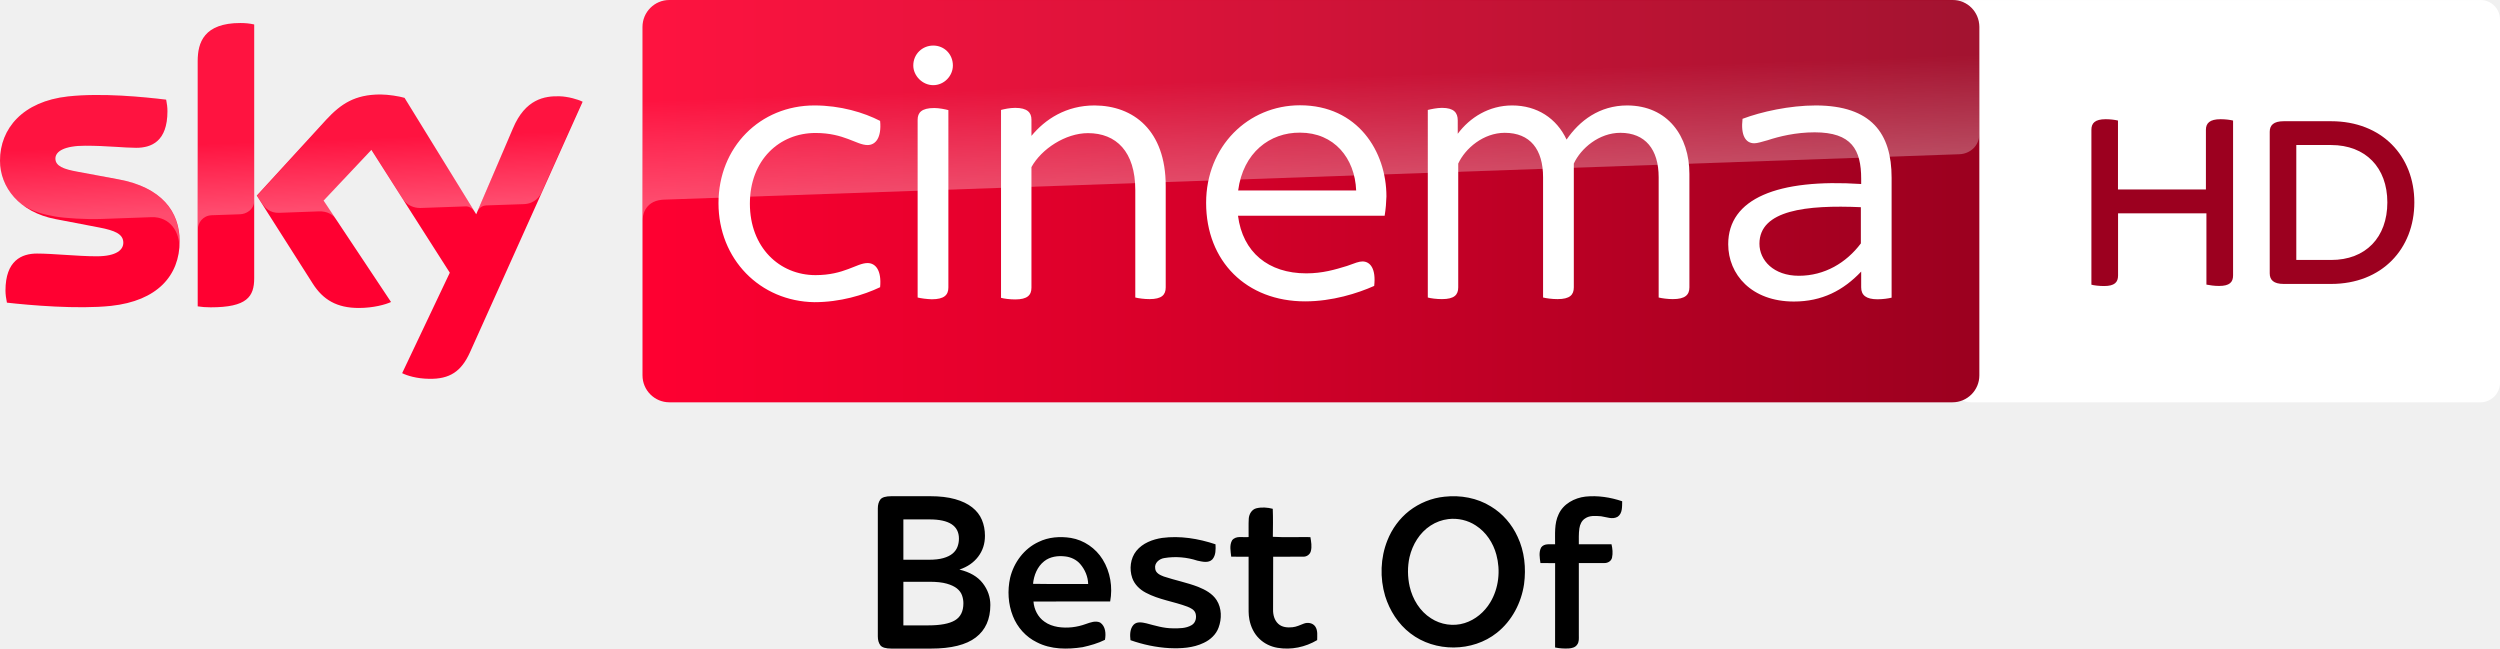
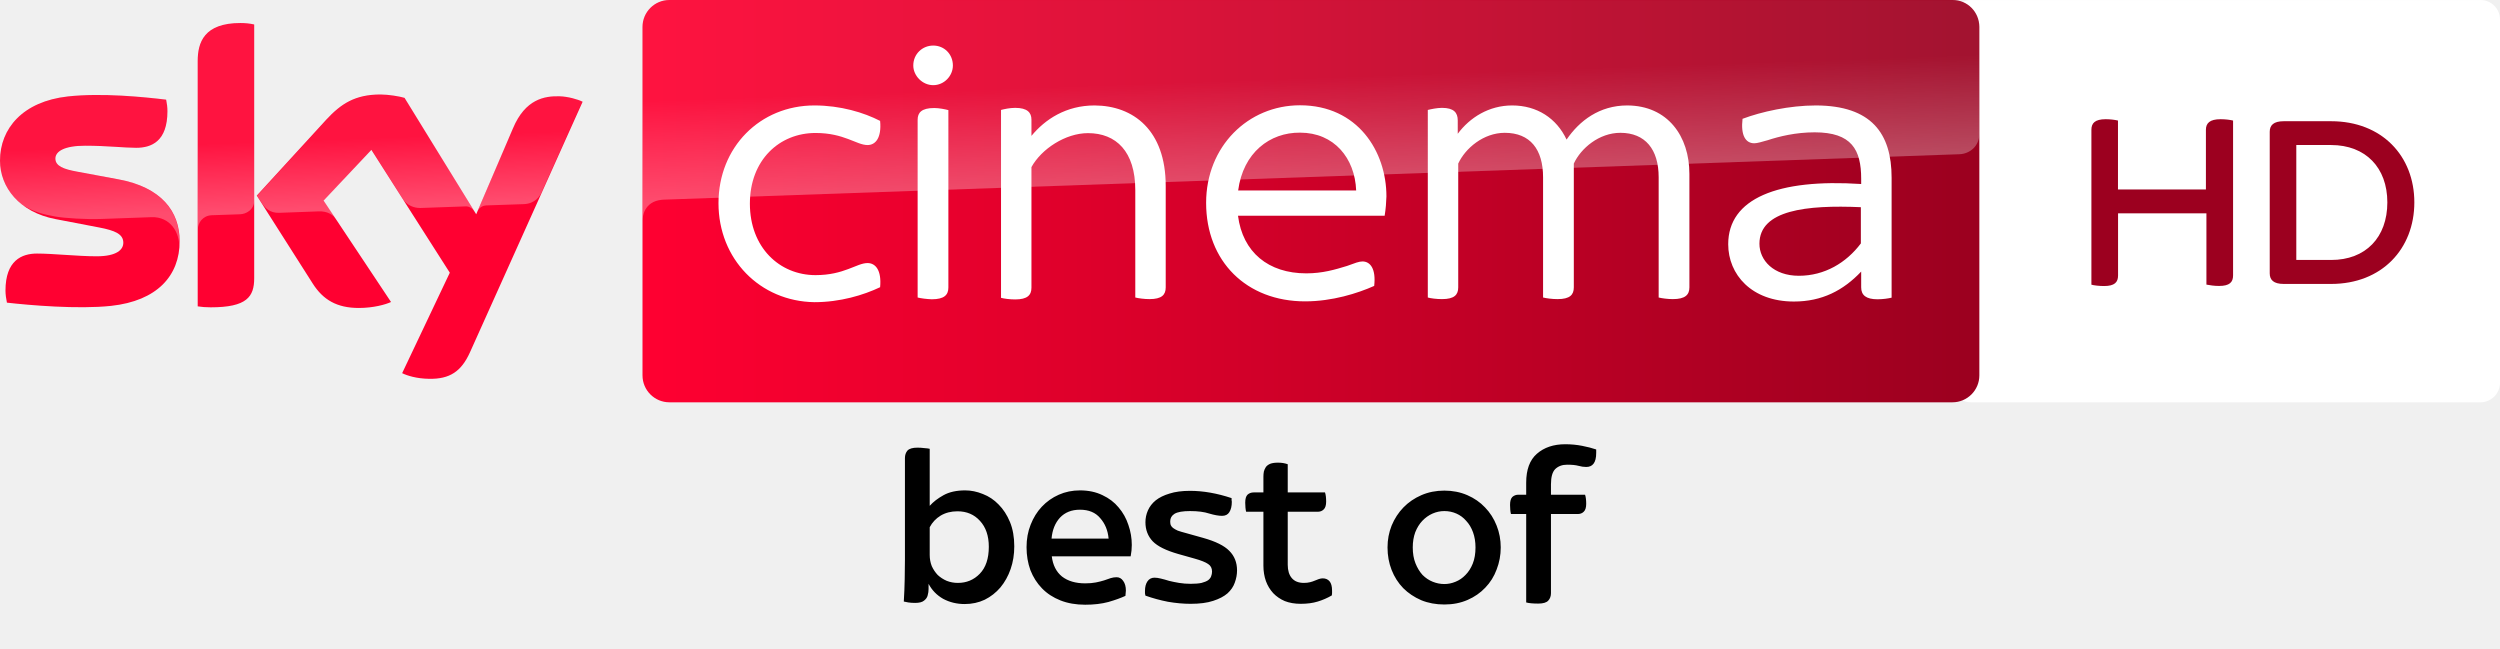
<svg xmlns="http://www.w3.org/2000/svg" viewBox="0 0 1011.8 262.5">
  <path d="M1003.9 0c4.377 0 7.905 3.563 7.905 7.905v147.01a7.94 7.94 0 0 1-7.905 7.905H797.65c-4.377 0-7.905-3.562-7.905-7.905V7.935c0-4.377 3.563-7.905 7.905-7.905h206.25" fill="#fff" />
  <path d="M903.77 48.789v62.666c0 2.748-1.391 4.275-5.666 4.275-1.934 0-3.732-.271-5.123-.543V86.348h-35.76v25.141c0 2.748-1.391 4.275-5.666 4.275-2.07 0-4.139-.271-5.123-.543v-62.7c0-2.646 1.391-4.275 5.802-4.275 1.934 0 3.834.271 4.953.543v27.889h35.591V52.521c0-2.646 1.527-4.275 5.938-4.275 2.036 0 3.936.271 5.055.543m73.359 33.114c0 18.796-13.13 33.012-33.691 33.012h-19.17c-4.139 0-5.666-1.662-5.666-4.275V53.335c0-2.612 1.527-4.275 5.666-4.275h19.17c20.561 0 33.691 14.08 33.691 32.843m-10.925 0c0-14.08-8.821-23.207-22.766-23.207h-14.08v46.516h14.08c13.945.034 22.766-9.093 22.766-23.309" fill="#9c001f" />
-   <g transform="matrix(.65155 0 0 .65155 -9.837995 -107.4406)">
-     <path d="M126.7 314.7c0 21.5-14 37.1-42.6 40.2-20.6 2.2-50.5-.4-64.7-2-.5-2.3-.9-5.2-.9-7.5 0-18.7 10.1-23 19.6-23 9.9 0 25.5 1.7 37 1.7 12.8 0 16.6-4.3 16.6-8.4 0-5.4-5.1-7.6-15-9.5L49.6 301c-22.5-4.3-34.5-19.8-34.5-36.3 0-20 14.2-36.8 42.2-39.9 21.1-2.3 46.9.3 61 2 .5 2.4.8 4.7.8 7.2 0 18.7-9.9 22.7-19.4 22.7-7.3 0-18.6-1.3-31.6-1.3-13.2 0-18.6 3.6-18.6 8 0 4.7 5.2 6.6 13.4 8.1l25.8 4.8c26.6 4.9 38 19.9 38 38.4m46.3 23c0 11.5-4.5 18.1-27 18.1-3 0-5.6-.2-8.1-.6V202.9c0-11.6 3.9-23.7 26.6-23.7 2.9 0 5.8.3 8.5.9zm91.9 59c3 1.5 9 3.4 16.6 3.5 13.1.3 20.2-4.7 25.5-16.4l70-155.7c-2.9-1.5-9.3-3.3-14.5-3.4-9-.2-21.1 1.6-28.8 20L310.9 298l-44.5-72.3c-2.9-.9-9.9-2.1-15-2.1-15.8 0-24.5 5.8-33.6 15.6l-43.2 47.2 34.8 54.7c6.4 10 14.9 15.1 28.6 15.1 9 0 16.5-2.1 20-3.7l-41.9-63 29.7-31.5 48.7 76.3z" fill="#ff0031" />
-     <linearGradient id="A" x1="414.37" x2="1244.631" y1="289.839" y2="289.839" gradientUnits="userSpaceOnUse">
-       <stop stop-color="#ff0031" offset="0" />
-       <stop stop-color="#9b001f" offset="1" />
-     </linearGradient>
-     <path d="M1228 164.9H430.9c-9.2 0-16.7 7.5-16.7 16.7v216.5c0 9.2 7.5 16.7 16.7 16.7h797c9.2 0 16.7-7.5 16.7-16.7V181.5c-.1-9.2-7.4-16.6-16.6-16.6" fill="url(#A)" />
-     <linearGradient id="B" x1="197.483" x2="194.588" y1="295.135" y2="212.243" gradientUnits="userSpaceOnUse">
-       <stop stop-color="#fff" offset="0" />
-       <stop stop-color="#fff" stop-opacity=".25" offset=".515" />
-     </linearGradient>
-     <path d="M138 202.9v104.5c0-4.2 3.2-8.6 8.6-8.8l17.6-.6c3.5-.1 8.8-2.5 8.9-8.9v-109c-2.7-.6-5.6-.9-8.5-.9-22.7.1-26.6 12.1-26.6 23.7m80 36.4l-43.2 47.2 3.5 5.4c1.5 2 4.4 5.4 10.2 5.2l24.6-.9c5.4-.2 8.8 2.1 10.9 4.9l-7.7-11.6L246 258l19.9 31.3c3.6 4.7 9 4.8 10.2 4.8 1 0 27.2-.9 28.3-1 1.8-.1 3.9.9 5.5 3.2l-43.3-70.4c-2.9-.9-9.9-2.1-15-2.1-15.8-.1-24.5 5.6-33.6 15.5M57.3 224.8c-28 3.1-42.2 19.8-42.2 39.9 0 10.3 4.7 20.2 13.7 27.3 6.8 4.5 13.8 6.2 20.7 7.4 5.7 1 19 1.9 28.9 1.5l30.8-1.1c11.6-.4 17.8 9.5 17.2 19.4v-.5c.1-1.3.2-2.6.2-3.9 0-18.5-11.4-33.6-37.9-38.5l-25.8-4.8c-8.3-1.4-13.4-3.4-13.4-8.1 0-4.4 5.5-8.1 18.6-8.1 13 0 24.3 1.3 31.6 1.3 9.5 0 19.4-4 19.4-22.7 0-2.5-.3-4.8-.8-7.2-10.1-1.2-26.3-2.9-42.4-2.9-6.3.1-12.6.4-18.6 1m276.2 19.9l-22.1 52.1c0-.1 1.4-4.1 5.7-4.3l23.4-.8c7.1-.3 9.9-5.1 10.7-6.7l25.6-57.1c-2.9-1.5-9.3-3.3-14.5-3.4h-1.1c-8.9.1-20.3 2.5-27.7 20.2" fill="url(#B)" opacity=".3" enable-background="new" />
-     <linearGradient id="C" x1="830.555" x2="826.25" y1="276.73" y2="153.473" gradientUnits="userSpaceOnUse">
-       <stop stop-color="#fff" offset="0" />
-       <stop stop-color="#fff" stop-opacity=".25" offset=".515" />
-     </linearGradient>
-     <path d="M430.9 164.9c-9.2 0-16.7 7.5-16.7 16.7v120.2c0-1.8.7-11.7 12-12.8 0 0 .6-.1 1.6-.1l804.4-28.2c6.3-.2 12.4-4.9 12.4-12.7v-66.3c0-9.2-7.5-16.7-16.7-16.7z" fill="url(#C)" opacity=".3" enable-background="new" />
-     <g fill="#fff">
-       <path d="M1190.1 275.3v74.5c-2 .5-5.4 1-8.8 1-7 0-10.1-2.5-10.1-7.4v-9.8c-11.1 11.7-24.3 18.6-41.8 18.6-26.3 0-40.8-16.8-40.8-35.6 0-28.4 30.7-40.8 82.6-37.4V276c0-18.1-5.9-28.9-28.9-28.9-11.9 0-22.2 2.6-29.2 4.9-3.6 1-6.4 1.9-8.3 1.9-5.4 0-8.5-4.9-7.3-15.2 11.7-4.4 29.2-8.3 45.6-8.3 34.3.1 47 17.2 47 44.9m-19.1 40.8v-22.5c-33.8-1.5-63 1.8-63 22.7 0 10.3 8.8 19.9 24.5 19.9 16 0 29.5-8.1 38.5-20.1m-709.6-25c0-34.8 25.8-60.7 59.6-60.7 16.2 0 30.7 4.4 40.8 9.6 1 10.6-2.9 15-7.8 15-6.9 0-14.5-7.5-32.3-7.5-22.5 0-40.8 16.8-40.8 43.9s18.3 44.4 40.8 44.4c17.8 0 25.5-7.5 32.3-7.5 4.9 0 8.8 4.4 7.8 15-10.3 4.9-24.8 9.3-40.8 9.3-33.8-.5-59.6-26.7-59.6-61.5m413.8 7.8h-91.1c2.9 22.7 18.9 35.8 42.4 35.8 10.1 0 17.8-2.3 25.3-4.6 4.9-1.8 7.5-2.8 9.6-2.8 4.9 0 8.5 4.6 7.3 15.2-10.3 4.6-26.1 9.6-42.9 9.6-36.4 0-61.5-24.8-61.5-61.2 0-35.1 26.1-60.6 58.3-60.6 35.9 0 53.7 28.7 53.7 56.6-.1 3.7-.4 7.6-1.1 12m-91-15.7h73.3c-.8-20.1-13.7-35.9-34.8-35.9-18.8-.2-35.4 12.4-38.5 35.9m-201.8-77.6c0-7.2 5.7-12.4 12.4-12.4 6.9 0 12.2 5.4 12.2 12.4 0 6.4-5.4 12.2-12.2 12.2s-12.4-5.9-12.4-12.2m2.7 144.1V239.3c0-4.4 2.4-7.3 10.3-7.3 3.1 0 6.9.8 8.8 1.3v110.2c0 4.6-2.6 7.3-10.3 7.3-3.2-.1-6.9-.6-8.8-1.1" />
-       <path d="M1064.5 272.9v70.5c0 4.6-2.6 7.3-10.3 7.3-3.1 0-6.9-.5-8.8-1V275c0-17.3-8.3-27.6-23.8-27.6-13.2 0-24.5 9.6-28.9 19.1v76.9c0 4.6-2.4 7.3-10.1 7.3-3.4 0-7-.5-9-1V275c0-17.3-8-27.6-23.8-27.6-13.2 0-24.5 9.6-28.9 19.1v76.9c0 4.6-2.4 7.3-10.1 7.3-3.4 0-7.2-.5-8.8-1V233.2c2-.5 5.7-1.3 8.8-1.3 7.3 0 9.8 2.9 9.8 7.8v8.3c7.5-10.1 19.4-17.6 33.8-17.6 15.5 0 27.6 8 33.8 21.2 8-11.7 20.4-21.2 37.7-21.2 25.2.1 38.6 19.2 38.6 42.5m-325.3 7.5v63c0 4.6-2.4 7.3-10.1 7.3-3.1 0-6.9-.5-8.8-1V283c0-24-11.9-35.4-29.4-35.4-13.9 0-28.9 9.8-35.1 21.1v74.9c0 4.6-2.5 7.3-10.1 7.3-3.4 0-7-.5-8.8-1V233.2c1.8-.5 5.4-1.3 8.8-1.3 7.5 0 10.1 2.9 10.1 7.3v10.1c8.5-10.3 21.5-18.9 39.2-18.9 24.1.1 44.2 15.4 44.2 50" />
+   <g transform="translate(26.208 .743)">
+     <g transform="matrix(.65155 0 0 .65155 -36.04599 -108.1837)">
+       <path d="M126.7 314.7c0 21.5-14 37.1-42.6 40.2-20.6 2.2-50.5-.4-64.7-2-.5-2.3-.9-5.2-.9-7.5 0-18.7 10.1-23 19.6-23 9.9 0 25.5 1.7 37 1.7 12.8 0 16.6-4.3 16.6-8.4 0-5.4-5.1-7.6-15-9.5L49.6 301c-22.5-4.3-34.5-19.8-34.5-36.3 0-20 14.2-36.8 42.2-39.9 21.1-2.3 46.9.3 61 2 .5 2.4.8 4.7.8 7.2 0 18.7-9.9 22.7-19.4 22.7-7.3 0-18.6-1.3-31.6-1.3-13.2 0-18.6 3.6-18.6 8 0 4.7 5.2 6.6 13.4 8.1l25.8 4.8c26.6 4.9 38 19.9 38 38.4m46.3 23c0 11.5-4.5 18.1-27 18.1-3 0-5.6-.2-8.1-.6V202.9c0-11.6 3.9-23.7 26.6-23.7 2.9 0 5.8.3 8.5.9zm91.9 59c3 1.5 9 3.4 16.6 3.5 13.1.3 20.2-4.7 25.5-16.4l70-155.7c-2.9-1.5-9.3-3.3-14.5-3.4-9-.2-21.1 1.6-28.8 20L310.9 298l-44.5-72.3c-2.9-.9-9.9-2.1-15-2.1-15.8 0-24.5 5.8-33.6 15.6l-43.2 47.2 34.8 54.7c6.4 10 14.9 15.1 28.6 15.1 9 0 16.5-2.1 20-3.7l-41.9-63 29.7-31.5 48.7 76.3z" fill="#ff0031" />
+       <linearGradient id="A" x1="414.37" x2="1244.631" y1="289.839" y2="289.839" gradientUnits="userSpaceOnUse">
+         <stop stop-color="#ff0031" offset="0" />
+         <stop stop-color="#9b001f" offset="1" />
+       </linearGradient>
+       <path d="M1228 164.9H430.9c-9.2 0-16.7 7.5-16.7 16.7v216.5c0 9.2 7.5 16.7 16.7 16.7h797c9.2 0 16.7-7.5 16.7-16.7V181.5c-.1-9.2-7.4-16.6-16.6-16.6" fill="url(#A)" />
+       <linearGradient id="B" x1="197.483" x2="194.588" y1="295.135" y2="212.243" gradientUnits="userSpaceOnUse">
+         <stop stop-color="#fff" offset="0" />
+         <stop stop-color="#fff" stop-opacity=".25" offset=".515" />
+       </linearGradient>
+       <path d="M138 202.9v104.5c0-4.2 3.2-8.6 8.6-8.8l17.6-.6c3.5-.1 8.8-2.5 8.9-8.9v-109c-2.7-.6-5.6-.9-8.5-.9-22.7.1-26.6 12.1-26.6 23.7m80 36.4l-43.2 47.2 3.5 5.4c1.5 2 4.4 5.4 10.2 5.2l24.6-.9c5.4-.2 8.8 2.1 10.9 4.9l-7.7-11.6L246 258l19.9 31.3c3.6 4.7 9 4.8 10.2 4.8 1 0 27.2-.9 28.3-1 1.8-.1 3.9.9 5.5 3.2l-43.3-70.4c-2.9-.9-9.9-2.1-15-2.1-15.8-.1-24.5 5.6-33.6 15.5M57.3 224.8c-28 3.1-42.2 19.8-42.2 39.9 0 10.3 4.7 20.2 13.7 27.3 6.8 4.5 13.8 6.2 20.7 7.4 5.7 1 19 1.9 28.9 1.5l30.8-1.1c11.6-.4 17.8 9.5 17.2 19.4v-.5c.1-1.3.2-2.6.2-3.9 0-18.5-11.4-33.6-37.9-38.5l-25.8-4.8c-8.3-1.4-13.4-3.4-13.4-8.1 0-4.4 5.5-8.1 18.6-8.1 13 0 24.3 1.3 31.6 1.3 9.5 0 19.4-4 19.4-22.7 0-2.5-.3-4.8-.8-7.2-10.1-1.2-26.3-2.9-42.4-2.9-6.3.1-12.6.4-18.6 1m276.2 19.9l-22.1 52.1c0-.1 1.4-4.1 5.7-4.3l23.4-.8c7.1-.3 9.9-5.1 10.7-6.7l25.6-57.1c-2.9-1.5-9.3-3.3-14.5-3.4h-1.1c-8.9.1-20.3 2.5-27.7 20.2" fill="url(#B)" opacity=".3" enable-background="new" />
+       <linearGradient id="C" x1="830.555" x2="826.25" y1="276.73" y2="153.473" gradientUnits="userSpaceOnUse">
+         <stop stop-color="#fff" offset="0" />
+         <stop stop-color="#fff" stop-opacity=".25" offset=".515" />
+       </linearGradient>
+       <path d="M430.9 164.9c-9.2 0-16.7 7.5-16.7 16.7v120.2c0-1.8.7-11.7 12-12.8 0 0 .6-.1 1.6-.1l804.4-28.2c6.3-.2 12.4-4.9 12.4-12.7v-66.3c0-9.2-7.5-16.7-16.7-16.7z" fill="url(#C)" opacity=".3" enable-background="new" />
+       <g fill="#fff">
+         <path d="M1190.1 275.3v74.5c-2 .5-5.4 1-8.8 1-7 0-10.1-2.5-10.1-7.4v-9.8c-11.1 11.7-24.3 18.6-41.8 18.6-26.3 0-40.8-16.8-40.8-35.6 0-28.4 30.7-40.8 82.6-37.4V276c0-18.1-5.9-28.9-28.9-28.9-11.9 0-22.2 2.6-29.2 4.9-3.6 1-6.4 1.9-8.3 1.9-5.4 0-8.5-4.9-7.3-15.2 11.7-4.4 29.2-8.3 45.6-8.3 34.3.1 47 17.2 47 44.9m-19.1 40.8v-22.5c-33.8-1.5-63 1.8-63 22.7 0 10.3 8.8 19.9 24.5 19.9 16 0 29.5-8.1 38.5-20.1m-709.6-25c0-34.8 25.8-60.7 59.6-60.7 16.2 0 30.7 4.4 40.8 9.6 1 10.6-2.9 15-7.8 15-6.9 0-14.5-7.5-32.3-7.5-22.5 0-40.8 16.8-40.8 43.9s18.3 44.4 40.8 44.4c17.8 0 25.5-7.5 32.3-7.5 4.9 0 8.8 4.4 7.8 15-10.3 4.9-24.8 9.3-40.8 9.3-33.8-.5-59.6-26.7-59.6-61.5m413.8 7.8h-91.1c2.9 22.7 18.9 35.8 42.4 35.8 10.1 0 17.8-2.3 25.3-4.6 4.9-1.8 7.5-2.8 9.6-2.8 4.9 0 8.5 4.6 7.3 15.2-10.3 4.6-26.1 9.6-42.9 9.6-36.4 0-61.5-24.8-61.5-61.2 0-35.1 26.1-60.6 58.3-60.6 35.9 0 53.7 28.7 53.7 56.6-.1 3.7-.4 7.6-1.1 12m-91-15.7h73.3c-.8-20.1-13.7-35.9-34.8-35.9-18.8-.2-35.4 12.4-38.5 35.9m-201.8-77.6c0-7.2 5.7-12.4 12.4-12.4 6.9 0 12.2 5.4 12.2 12.4 0 6.4-5.4 12.2-12.2 12.2s-12.4-5.9-12.4-12.2m2.7 144.1V239.3c0-4.4 2.4-7.3 10.3-7.3 3.1 0 6.9.8 8.8 1.3v110.2c0 4.6-2.6 7.3-10.3 7.3-3.2-.1-6.9-.6-8.8-1.1" />
+         <path d="M1064.5 272.9v70.5c0 4.6-2.6 7.3-10.3 7.3-3.1 0-6.9-.5-8.8-1V275c0-17.3-8.3-27.6-23.8-27.6-13.2 0-24.5 9.6-28.9 19.1v76.9c0 4.6-2.4 7.3-10.1 7.3-3.4 0-7-.5-9-1V275c0-17.3-8-27.6-23.8-27.6-13.2 0-24.5 9.6-28.9 19.1v76.9c0 4.6-2.4 7.3-10.1 7.3-3.4 0-7.2-.5-8.8-1V233.2c2-.5 5.7-1.3 8.8-1.3 7.3 0 9.8 2.9 9.8 7.8v8.3c7.5-10.1 19.4-17.6 33.8-17.6 15.5 0 27.6 8 33.8 21.2 8-11.7 20.4-21.2 37.7-21.2 25.2.1 38.6 19.2 38.6 42.5m-325.3 7.5v63c0 4.6-2.4 7.3-10.1 7.3-3.1 0-6.9-.5-8.8-1V283c0-24-11.9-35.4-29.4-35.4-13.9 0-28.9 9.8-35.1 21.1v74.9c0 4.6-2.5 7.3-10.1 7.3-3.4 0-7-.5-8.8-1V233.2c1.8-.5 5.4-1.3 8.8-1.3 7.5 0 10.1 2.9 10.1 7.3v10.1c8.5-10.3 21.5-18.9 39.2-18.9 24.1.1 44.2 15.4 44.2 50" />
+       </g>
    </g>
+     <path d="M364.232 243.725q-4.784 0-8.74-2.116-3.864-2.208-5.888-6.072 0 .736 0 2.116 0 1.288-.368 2.576-.276 1.196-1.472 2.116-1.104.92-3.588.92-1.564 0-2.76-.184-1.104-.184-1.84-.368.276-4.416.368-9.108.092-4.692.092-7.82v-41.124q0-1.84 1.012-3.036 1.104-1.196 4.048-1.196 1.38 0 2.76.184 1.472.092 2.208.276v23.092q2.116-2.392 5.612-4.324 3.496-1.932 8.74-1.932 3.588 0 7.176 1.472 3.588 1.38 6.348 4.232 2.852 2.852 4.6 7.084 1.748 4.232 1.748 9.844 0 4.968-1.472 9.2-1.472 4.232-4.14 7.452-2.668 3.128-6.348 4.968-3.68 1.748-8.096 1.748zm-2.76-8.556q5.244 0 8.832-3.68 3.68-3.772 3.68-10.948 0-6.624-3.588-10.488-3.496-3.864-9.108-3.864-3.864 0-6.808 1.748-2.852 1.748-4.416 4.692v11.224q0 2.392.828 4.508.92 2.024 2.392 3.588 1.564 1.472 3.68 2.392 2.116.828 4.508.828zm51.52 8.832q-5.612 0-10.028-1.748-4.416-1.748-7.452-4.876-3.036-3.128-4.692-7.36-1.564-4.324-1.564-9.292 0-4.968 1.656-9.108 1.656-4.232 4.508-7.268 2.944-3.128 6.9-4.876 3.956-1.748 8.556-1.748 5.152 0 9.108 1.932 3.956 1.84 6.532 4.968 2.668 3.128 3.956 7.084 1.38 3.956 1.38 8.096 0 2.3-.46 4.6h-31.924q.644 5.336 4.14 8.188 3.588 2.76 9.384 2.76 2.484 0 4.324-.368 1.84-.368 3.312-.828 1.472-.552 2.668-.92 1.196-.368 2.392-.368 1.656 0 2.668 1.472 1.104 1.472 1.104 3.956 0 .46-.092 1.012 0 .552-.092 1.104-2.76 1.288-6.9 2.484-4.14 1.104-9.384 1.104zm9.476-26.772q-.46-4.968-3.404-8.28-2.852-3.404-8.188-3.404-5.06 0-8.096 3.22-2.944 3.22-3.404 8.464zm33.212 26.404q-4.416 0-9.2-.828-4.692-.92-9.108-2.484-.092-.46-.184-.92 0-.552 0-1.012 0-2.392 1.012-3.864 1.012-1.472 2.852-1.472 1.104 0 2.576.368 1.564.368 3.312.92 1.84.46 4.048.828 2.208.368 4.692.368 2.76 0 4.416-.368 1.748-.46 2.668-1.104.92-.736 1.196-1.564.368-.92.368-1.932 0-2.024-1.564-3.036-1.564-1.104-5.52-2.208l-6.532-1.84q-7.452-2.116-10.396-5.152-2.944-3.128-2.944-7.728 0-2.484 1.012-4.784 1.012-2.3 3.128-4.048 2.208-1.748 5.612-2.76 3.404-1.104 8.28-1.104 8.004 0 16.836 2.944 0 .46 0 .828.092.276.092.644 0 2.668-1.012 4.232-.92 1.472-2.944 1.472-2.024 0-5.152-.92-3.036-1.012-7.82-1.012-4.416 0-6.256 1.104-1.748 1.104-1.748 3.036 0 .828.184 1.472.276.644.92 1.196.736.552 1.932 1.104 1.288.46 3.404 1.012l6.9 1.932q7.544 2.116 10.58 5.244 3.128 3.128 3.128 7.912 0 2.484-.92 4.968-.828 2.392-2.944 4.324-2.116 1.84-5.796 3.036-3.588 1.196-9.108 1.196zm44.528 0q-3.588 0-6.44-1.104-2.76-1.196-4.692-3.22-1.932-2.116-2.944-4.876-1.012-2.852-1.012-6.256v-21.804h-6.992q-.184-.644-.276-1.656-.092-1.012-.092-2.024 0-2.3.92-3.22 1.012-.92 2.484-.92h3.956v-6.348q0-1.104.184-2.116.276-1.012.828-1.84.644-.828 1.748-1.288 1.196-.46 3.128-.46 2.208 0 3.956.644v11.408h15.088q.46 1.38.46 3.68 0 2.3-1.012 3.22-.92.92-2.392.92h-12.144v21.436q0 3.496 1.656 5.428 1.656 1.932 4.876 1.932 1.38 0 2.484-.276 1.104-.276 1.932-.644.92-.368 1.656-.644.828-.276 1.564-.276 1.748 0 2.76 1.196 1.012 1.196 1.012 3.772 0 .46 0 1.012 0 .46-.092.92-2.668 1.564-5.704 2.484-2.944.92-6.9.92zm58.144.276q-5.152 0-9.384-1.748-4.232-1.84-7.268-4.876-3.036-3.128-4.692-7.36-1.656-4.232-1.656-9.108 0-4.692 1.656-8.832 1.748-4.232 4.784-7.36 3.036-3.128 7.268-4.968 4.232-1.84 9.292-1.84 5.06 0 9.292 1.84 4.232 1.84 7.176 4.968 3.036 3.128 4.692 7.36 1.656 4.14 1.656 8.832 0 4.692-1.656 8.924-1.564 4.232-4.6 7.36-2.944 3.128-7.176 4.968-4.232 1.84-9.384 1.84zm0-8.28q2.3 0 4.508-.92 2.3-.92 4.048-2.76 1.84-1.84 2.944-4.6 1.104-2.76 1.104-6.532 0-3.404-1.012-6.164-1.012-2.76-2.76-4.6-1.656-1.932-3.956-2.944-2.3-1.012-4.876-1.012-2.484 0-4.784 1.012-2.3 1.012-4.14 2.944-1.748 1.84-2.852 4.6-1.012 2.76-1.012 6.164 0 3.68 1.104 6.44 1.104 2.76 2.852 4.692 1.84 1.84 4.14 2.76 2.3.92 4.692.92zm37.996 7.912q-3.22 0-4.876-.46v-35.788h-6.164q-.184-.644-.276-1.656-.092-1.012-.092-2.024 0-2.3.92-3.22 1.012-.92 2.484-.92h3.128v-4.876q0-7.912 4.324-11.684 4.416-3.864 11.5-3.864 3.496 0 6.808.644 3.312.644 5.704 1.472v1.38q0 3.036-1.104 4.416-1.012 1.288-2.944 1.288-1.472 0-3.128-.46-1.656-.46-4.6-.46-2.944 0-4.784 1.748-1.748 1.748-1.748 6.164v4.232h13.8q.46 1.38.46 3.68 0 2.3-1.012 3.22-.92.92-2.392.92H601.5v32.016q0 1.84-1.104 3.036-1.104 1.196-4.048 1.196z" />
  </g>
-   <path d="M630.798 208.156c1.883-4.23 6.417-6.65 10.861-7.172 5.014-.525 10.115.279 14.869 1.886-.058 2.12.173 4.809-1.758 6.221-2.104 1.303-4.585.147-6.801-.15-2.168-.15-4.601-.423-6.484.909-1.367.865-2.043 2.446-2.28 3.989-.314 2.132-.208 4.297-.221 6.445l13.224-.004c.423 1.771.596 3.65.208 5.437-.304 1.38-1.732 2.19-3.074 2.161-3.452.032-6.906-.004-10.358.013v29.207c.004 1.268.157 2.674-.65 3.759-.724 1.156-2.158 1.498-3.429 1.585-1.851.102-3.721-.016-5.533-.397l.016-34.135c-1.979-.048-3.957-.004-5.936-.026-.288-2.075-.746-4.39.288-6.324 1.29-1.79 3.753-1.165 5.635-1.278.048-4.063-.394-8.35 1.422-12.129zm-46.143-7.135c6.448-.71 13.2.488 18.74 3.95 4.752 2.851 8.511 7.23 10.804 12.256 2.818 5.927 3.481 12.708 2.62 19.166-1.105 7.6-4.933 14.913-10.999 19.704-9.854 7.867-25.073 7.943-35.026.218-4.92-3.755-8.379-9.227-10.2-15.101-2.171-7.319-1.934-15.398.911-22.506 1.838-4.66 4.881-8.854 8.831-11.946 4.122-3.191 9.128-5.234 14.319-5.742m1.525 9.065a16.85 16.85 0 0 0-7.201 2.63c-4.429 2.861-7.323 7.686-8.514 12.751-.865 3.901-.815 7.999.05 11.893 1.178 5.145 4.125 10.035 8.649 12.886 3.94 2.587 9.042 3.359 13.55 1.944 4.372-1.343 8.085-4.488 10.421-8.385 3.458-5.729 4.214-12.9 2.472-19.315-1.267-4.745-4.145-9.141-8.319-11.811-3.244-2.145-7.25-3.052-11.108-2.594zm-77.71-4.371c2.175-.522 4.485-.358 6.64.204.151 3.775.08 7.561.033 11.339 5.054.288 10.134.05 15.201.12.308 1.861.673 3.802.184 5.67-.328 1.352-1.687 2.316-3.069 2.252l-12.183.02-.037 21.406c-.04 2.085.519 4.301 2.105 5.753 1.519 1.416 3.755 1.59 5.73 1.376 1.62-.147 3.092-.884 4.595-1.459 1.583-.619 3.645-.301 4.649 1.175 1.091 1.613.763 3.658.766 5.492-4.776 2.848-10.526 4.056-16.028 3.119-2.761-.458-5.412-1.717-7.403-3.695-2.132-2.045-3.437-4.836-3.999-7.711-.415-2.098-.311-4.25-.318-6.379l-.004-19.074c-2.346-.023-4.692.03-7.038-.03-.221-2.182-.797-4.635.375-6.637 1.627-2.022 4.451-1.021 6.667-1.309.04-2.473-.084-4.953.06-7.427.117-1.827 1.201-3.728 3.072-4.207zm-48.573 17.25c2.54-3.146 6.549-4.668 10.439-5.261 7.277-.952 14.692.267 21.603 2.583.102 2.065.171 4.431-1.262 6.097-1.598 1.634-4.131.922-6.094.514-4.269-1.397-8.887-1.785-13.321-1.048-2.029.273-4.131 1.98-3.732 4.22.112 1.841 1.986 2.698 3.485 3.258 4.595 1.525 9.385 2.447 13.911 4.19 2.853 1.153 5.755 2.711 7.468 5.369 2.098 3.274 2.115 7.537.794 11.104-1.008 2.8-3.34 4.941-5.992 6.18-4.309 2.098-9.227 2.342-13.934 2.138-5.363-.296-10.673-1.43-15.736-3.215-.244-2.118-.277-4.589 1.271-6.255 1.36-1.4 3.492-.942 5.185-.56 3.475.909 6.96 2.003 10.587 2.013 2.609.033 5.422.086 7.734-1.304 1.637-.945 2.079-3.136 1.528-4.832-.494-1.436-1.986-2.102-3.284-2.635-5.521-2.079-11.529-2.816-16.777-5.62-2.457-1.285-4.612-3.327-5.534-5.992-1.242-3.614-.761-7.919 1.66-10.943zm-39.567-3.631c4.032-1.991 8.687-2.318 13.079-1.623 5.279.875 10.059 4.172 12.86 8.717 3.115 5.024 4.114 11.221 3.033 17.009-10.346.007-20.692-.039-31.034.023.232 3.17 1.802 6.321 4.453 8.145 1.59 1.166 3.506 1.815 5.439 2.142 3.803.594 7.724.118 11.329-1.208 1.818-.62 3.888-1.456 5.759-.584 2.24 1.498 2.403 4.59 1.949 6.993-2.831 1.423-5.932 2.289-9.02 2.977-6.19.957-12.889.966-18.573-1.998-4.404-2.135-7.875-6.023-9.66-10.565-1.949-4.891-2.253-10.379-1.126-15.501 1.486-6.196 5.661-11.841 11.515-14.528m2.266 7.816c-2.785 2.184-4.172 5.694-4.512 9.138 7.434.137 14.877.007 22.314.065-.069-2.945-1.276-5.821-3.19-8.044-1.518-1.786-3.774-2.85-6.085-3.111-2.938-.362-6.154.049-8.527 1.952zm-61.824 35.346c-2.34 0-3.843-.459-4.507-1.376s-.996-2.103-.996-3.558v-51.803c0-1.455.332-2.641.996-3.558s2.166-1.376 4.507-1.376h15.655c3.922 0 7.29.395 10.104 1.186s5.123 1.898 6.926 3.321 3.115 3.115 3.937 5.076 1.233 4.111 1.233 6.452c0 3.226-.917 6.04-2.751 8.444s-4.364 4.143-7.59 5.218c4.238 1.012 7.385 2.846 9.44 5.503s3.083 5.598 3.083 8.824c0 5.756-1.961 10.136-5.882 13.14s-9.962 4.507-18.122 4.507zm4.839-35.958h10.436c2.277 0 4.19-.221 5.74-.664s2.783-1.044 3.7-1.803 1.581-1.66 1.992-2.704.617-2.166.617-3.368c0-5.187-3.953-7.78-11.86-7.78h-10.626zm0 26.566h10.057c4.934 0 8.539-.68 10.816-2.04s3.416-3.653 3.416-6.879a9.51 9.51 0 0 0-.569-3.273c-.379-1.043-1.059-1.961-2.04-2.751s-2.356-1.439-4.127-1.945-4.08-.759-6.926-.759h-10.626z" />
</svg>
